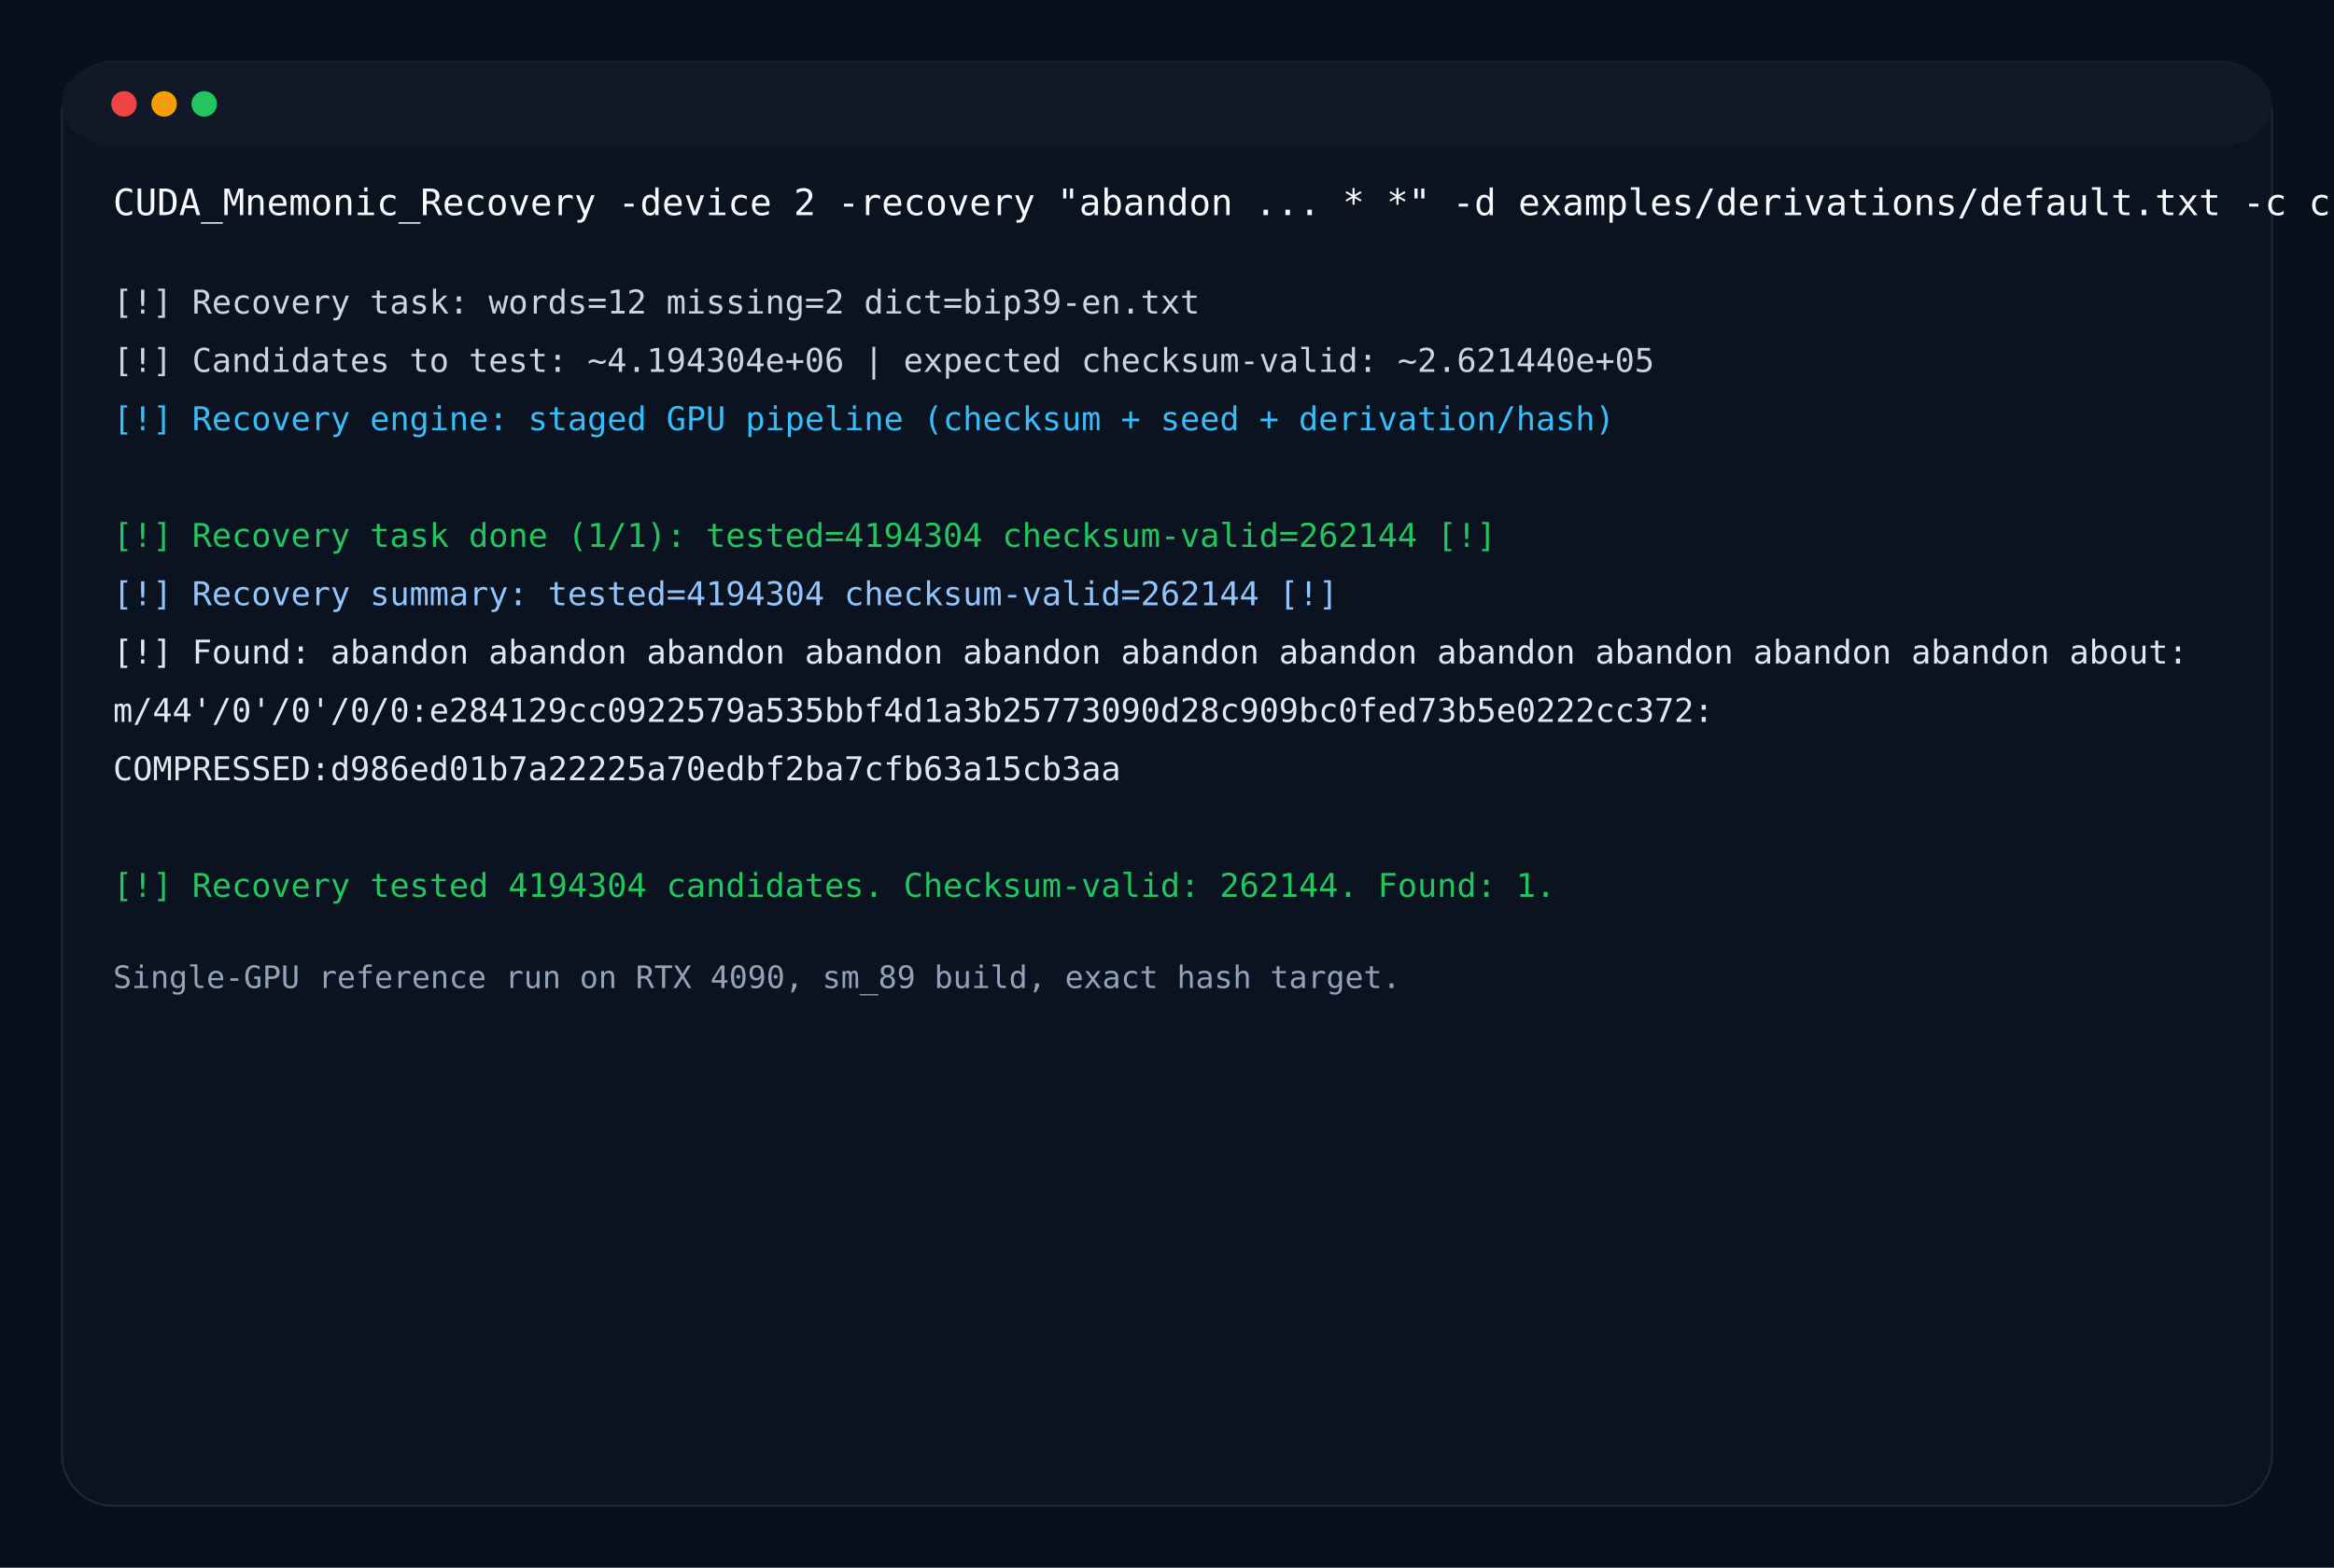
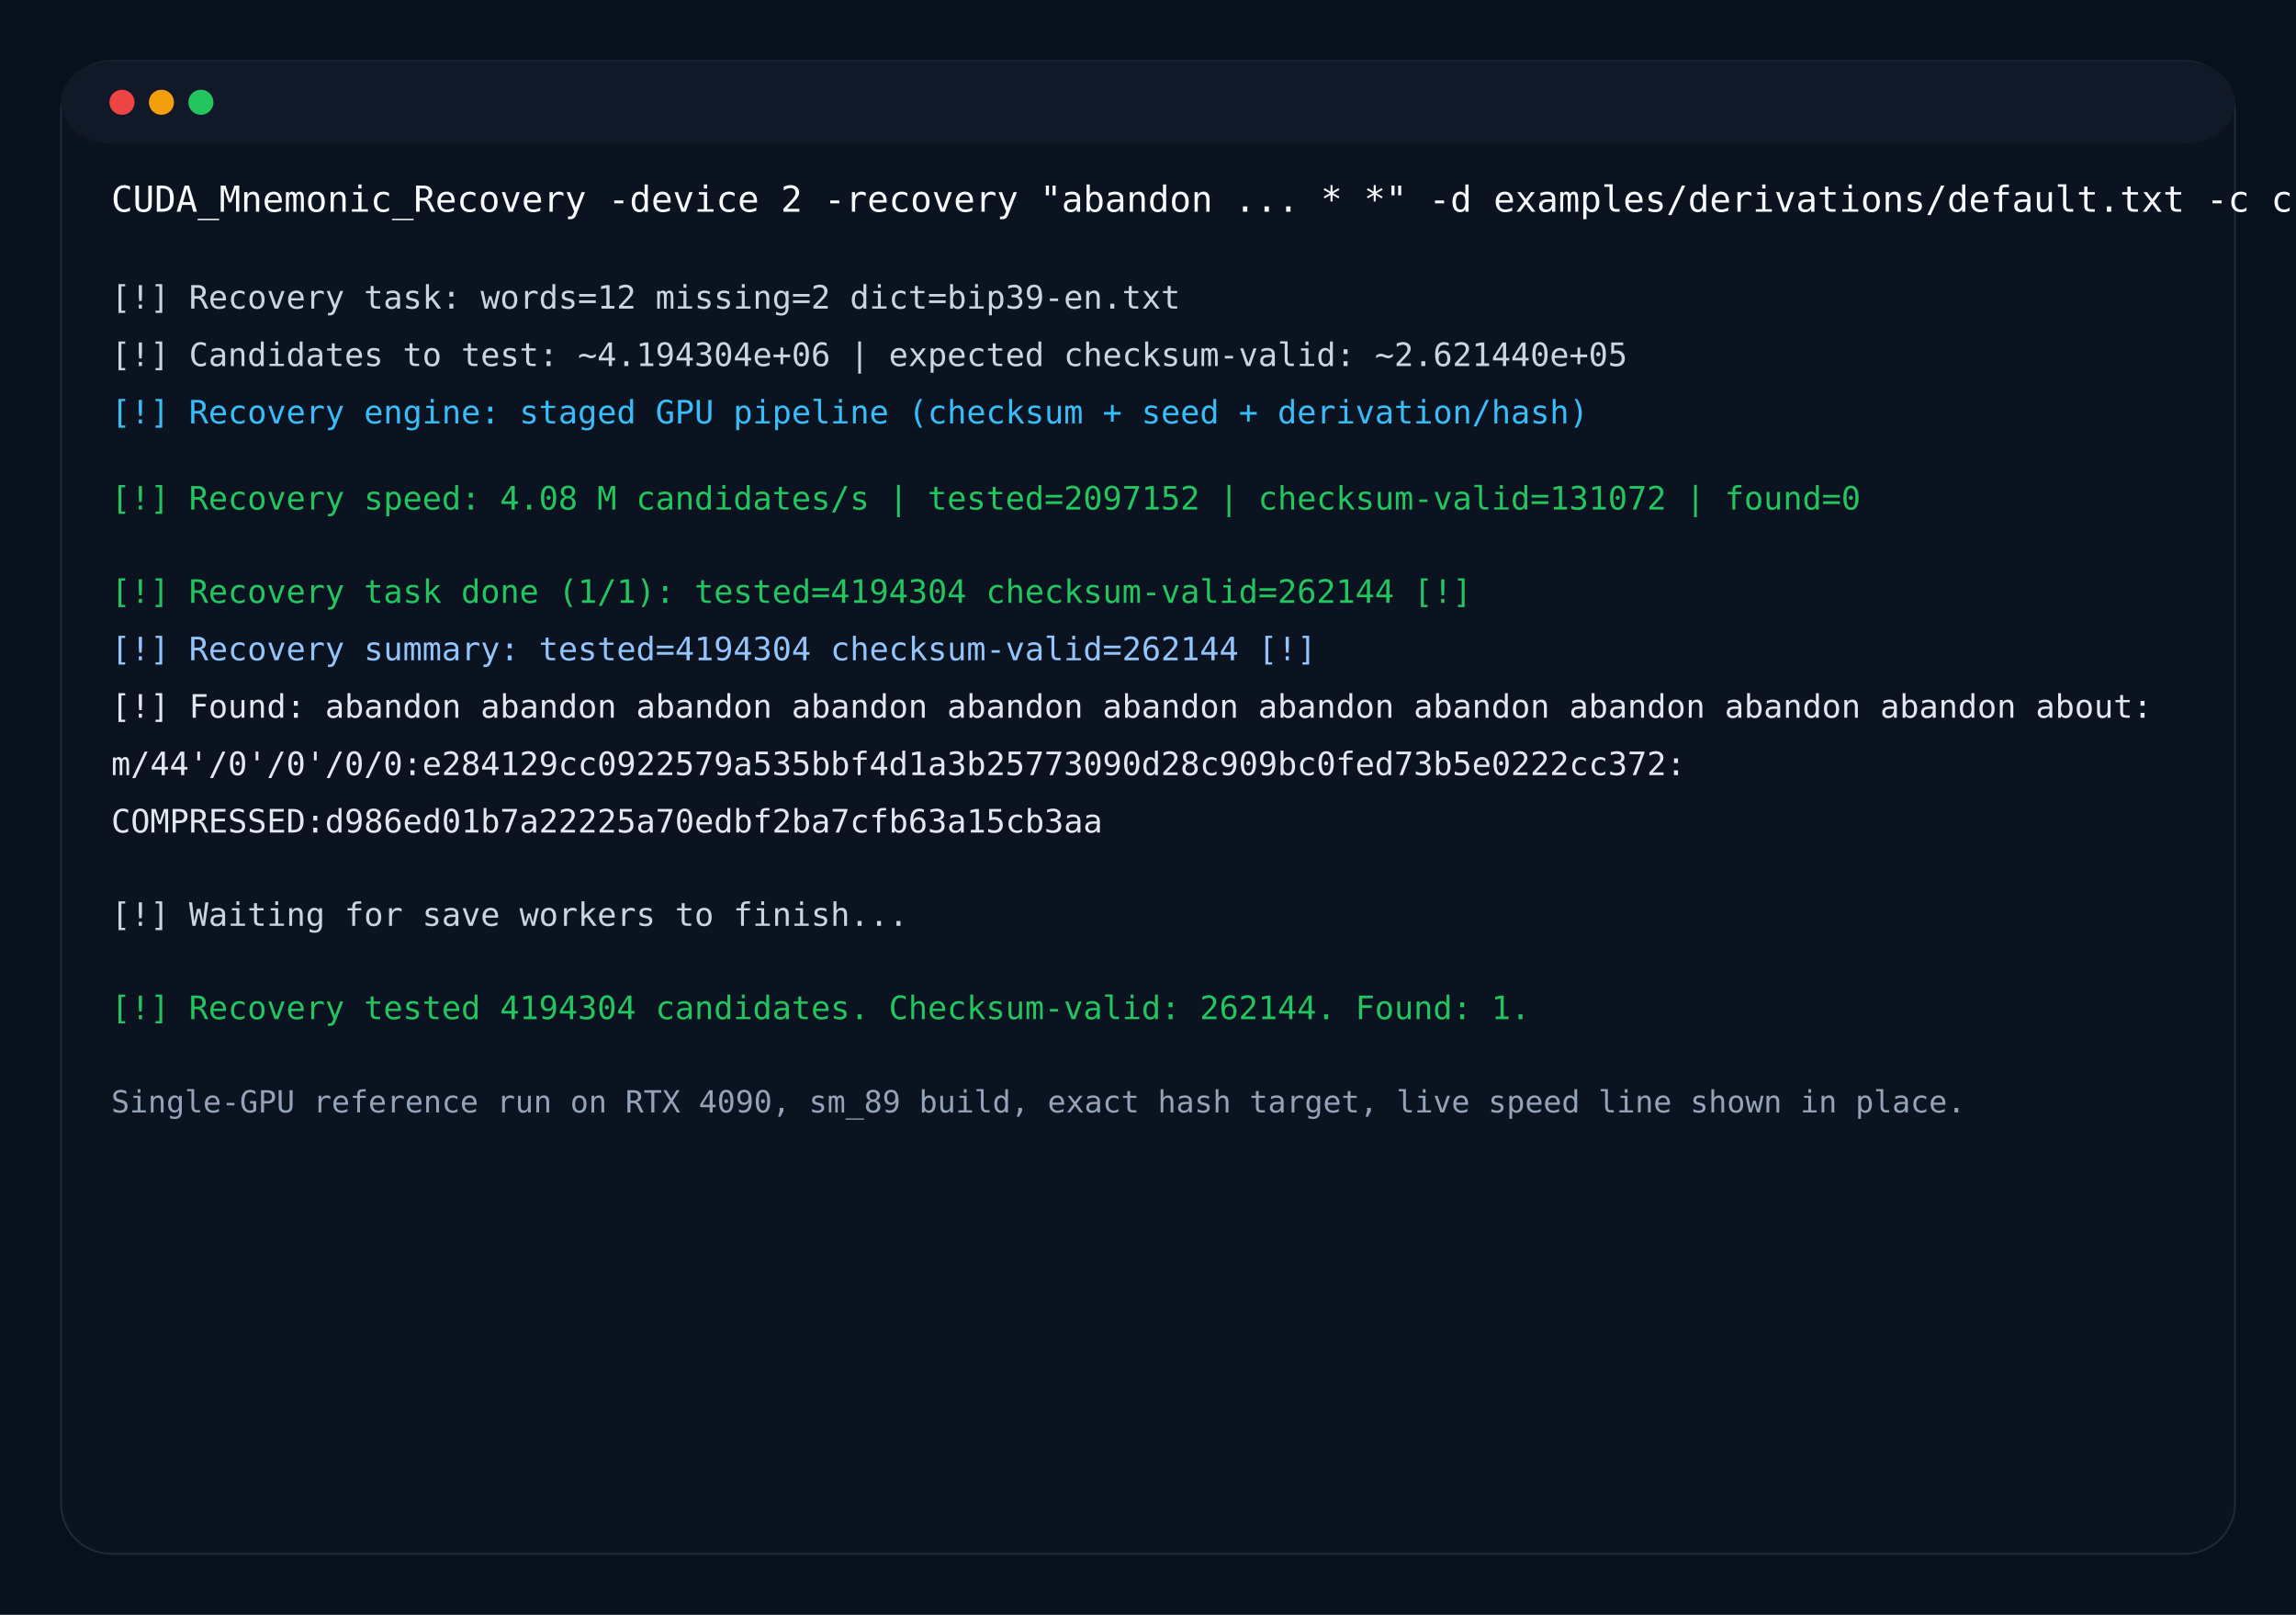
- <svg xmlns="http://www.w3.org/2000/svg" width="1280" height="860" viewBox="0 0 1280 860">
-   <rect width="1280" height="860" fill="#07111d" />
-   <rect x="34" y="34" width="1212" height="792" rx="28" fill="#0b1321" stroke="#1e293b" />
+ <svg xmlns="http://www.w3.org/2000/svg" width="1280" height="900" viewBox="0 0 1280 900">
+   <rect width="1280" height="900" fill="#07111d" />
+   <rect x="34" y="34" width="1212" height="832" rx="28" fill="#0b1321" stroke="#1e293b" />
  <rect x="34" y="34" width="1212" height="46" rx="28" fill="#111827" />
  <circle cx="68" cy="57" r="7" fill="#ef4444" />
  <circle cx="90" cy="57" r="7" fill="#f59e0b" />
  <circle cx="112" cy="57" r="7" fill="#22c55e" />
  <text x="62" y="118" fill="#f8fafc" font-family="JetBrains Mono, Consolas, monospace" font-size="20">CUDA_Mnemonic_Recovery -device 2 -recovery "abandon ... * *" -d examples/derivations/default.txt -c c -hash d986ed01...</text>
  <text x="62" y="172" fill="#cbd5e1" font-family="JetBrains Mono, Consolas, monospace" font-size="18">[!] Recovery task: words=12 missing=2 dict=bip39-en.txt</text>
  <text x="62" y="204" fill="#cbd5e1" font-family="JetBrains Mono, Consolas, monospace" font-size="18">[!] Candidates to test: ~4.194304e+06 | expected checksum-valid: ~2.621440e+05</text>
  <text x="62" y="236" fill="#38bdf8" font-family="JetBrains Mono, Consolas, monospace" font-size="18">[!] Recovery engine: staged GPU pipeline (checksum + seed + derivation/hash)</text>
-   <text x="62" y="300" fill="#22c55e" font-family="JetBrains Mono, Consolas, monospace" font-size="18">[!] Recovery task done (1/1): tested=4194304 checksum-valid=262144 [!]</text>
-   <text x="62" y="332" fill="#93c5fd" font-family="JetBrains Mono, Consolas, monospace" font-size="18">[!] Recovery summary: tested=4194304 checksum-valid=262144 [!]</text>
-   <text x="62" y="364" fill="#e2e8f0" font-family="JetBrains Mono, Consolas, monospace" font-size="18">[!] Found: abandon abandon abandon abandon abandon abandon abandon abandon abandon abandon abandon about:</text>
-   <text x="62" y="396" fill="#e2e8f0" font-family="JetBrains Mono, Consolas, monospace" font-size="18">m/44'/0'/0'/0/0:e284129cc0922579a535bbf4d1a3b25773090d28c909bc0fed73b5e0222cc372:</text>
-   <text x="62" y="428" fill="#e2e8f0" font-family="JetBrains Mono, Consolas, monospace" font-size="18">COMPRESSED:d986ed01b7a22225a70edbf2ba7cfb63a15cb3aa</text>
-   <text x="62" y="492" fill="#22c55e" font-family="JetBrains Mono, Consolas, monospace" font-size="18">[!] Recovery tested 4194304 candidates. Checksum-valid: 262144. Found: 1.</text>
-   <text x="62" y="542" fill="#94a3b8" font-family="JetBrains Mono, Consolas, monospace" font-size="17">Single-GPU reference run on RTX 4090, sm_89 build, exact hash target.</text>
+   <text x="62" y="284" fill="#22c55e" font-family="JetBrains Mono, Consolas, monospace" font-size="18">[!] Recovery speed: 4.08 M candidates/s | tested=2097152 | checksum-valid=131072 | found=0</text>
+   <text x="62" y="336" fill="#22c55e" font-family="JetBrains Mono, Consolas, monospace" font-size="18">[!] Recovery task done (1/1): tested=4194304 checksum-valid=262144 [!]</text>
+   <text x="62" y="368" fill="#93c5fd" font-family="JetBrains Mono, Consolas, monospace" font-size="18">[!] Recovery summary: tested=4194304 checksum-valid=262144 [!]</text>
+   <text x="62" y="400" fill="#e2e8f0" font-family="JetBrains Mono, Consolas, monospace" font-size="18">[!] Found: abandon abandon abandon abandon abandon abandon abandon abandon abandon abandon abandon about:</text>
+   <text x="62" y="432" fill="#e2e8f0" font-family="JetBrains Mono, Consolas, monospace" font-size="18">m/44'/0'/0'/0/0:e284129cc0922579a535bbf4d1a3b25773090d28c909bc0fed73b5e0222cc372:</text>
+   <text x="62" y="464" fill="#e2e8f0" font-family="JetBrains Mono, Consolas, monospace" font-size="18">COMPRESSED:d986ed01b7a22225a70edbf2ba7cfb63a15cb3aa</text>
+   <text x="62" y="516" fill="#cbd5e1" font-family="JetBrains Mono, Consolas, monospace" font-size="18">[!] Waiting for save workers to finish...</text>
+   <text x="62" y="568" fill="#22c55e" font-family="JetBrains Mono, Consolas, monospace" font-size="18">[!] Recovery tested 4194304 candidates. Checksum-valid: 262144. Found: 1.</text>
+   <text x="62" y="620" fill="#94a3b8" font-family="JetBrains Mono, Consolas, monospace" font-size="17">Single-GPU reference run on RTX 4090, sm_89 build, exact hash target, live speed line shown in place.</text>
</svg>
